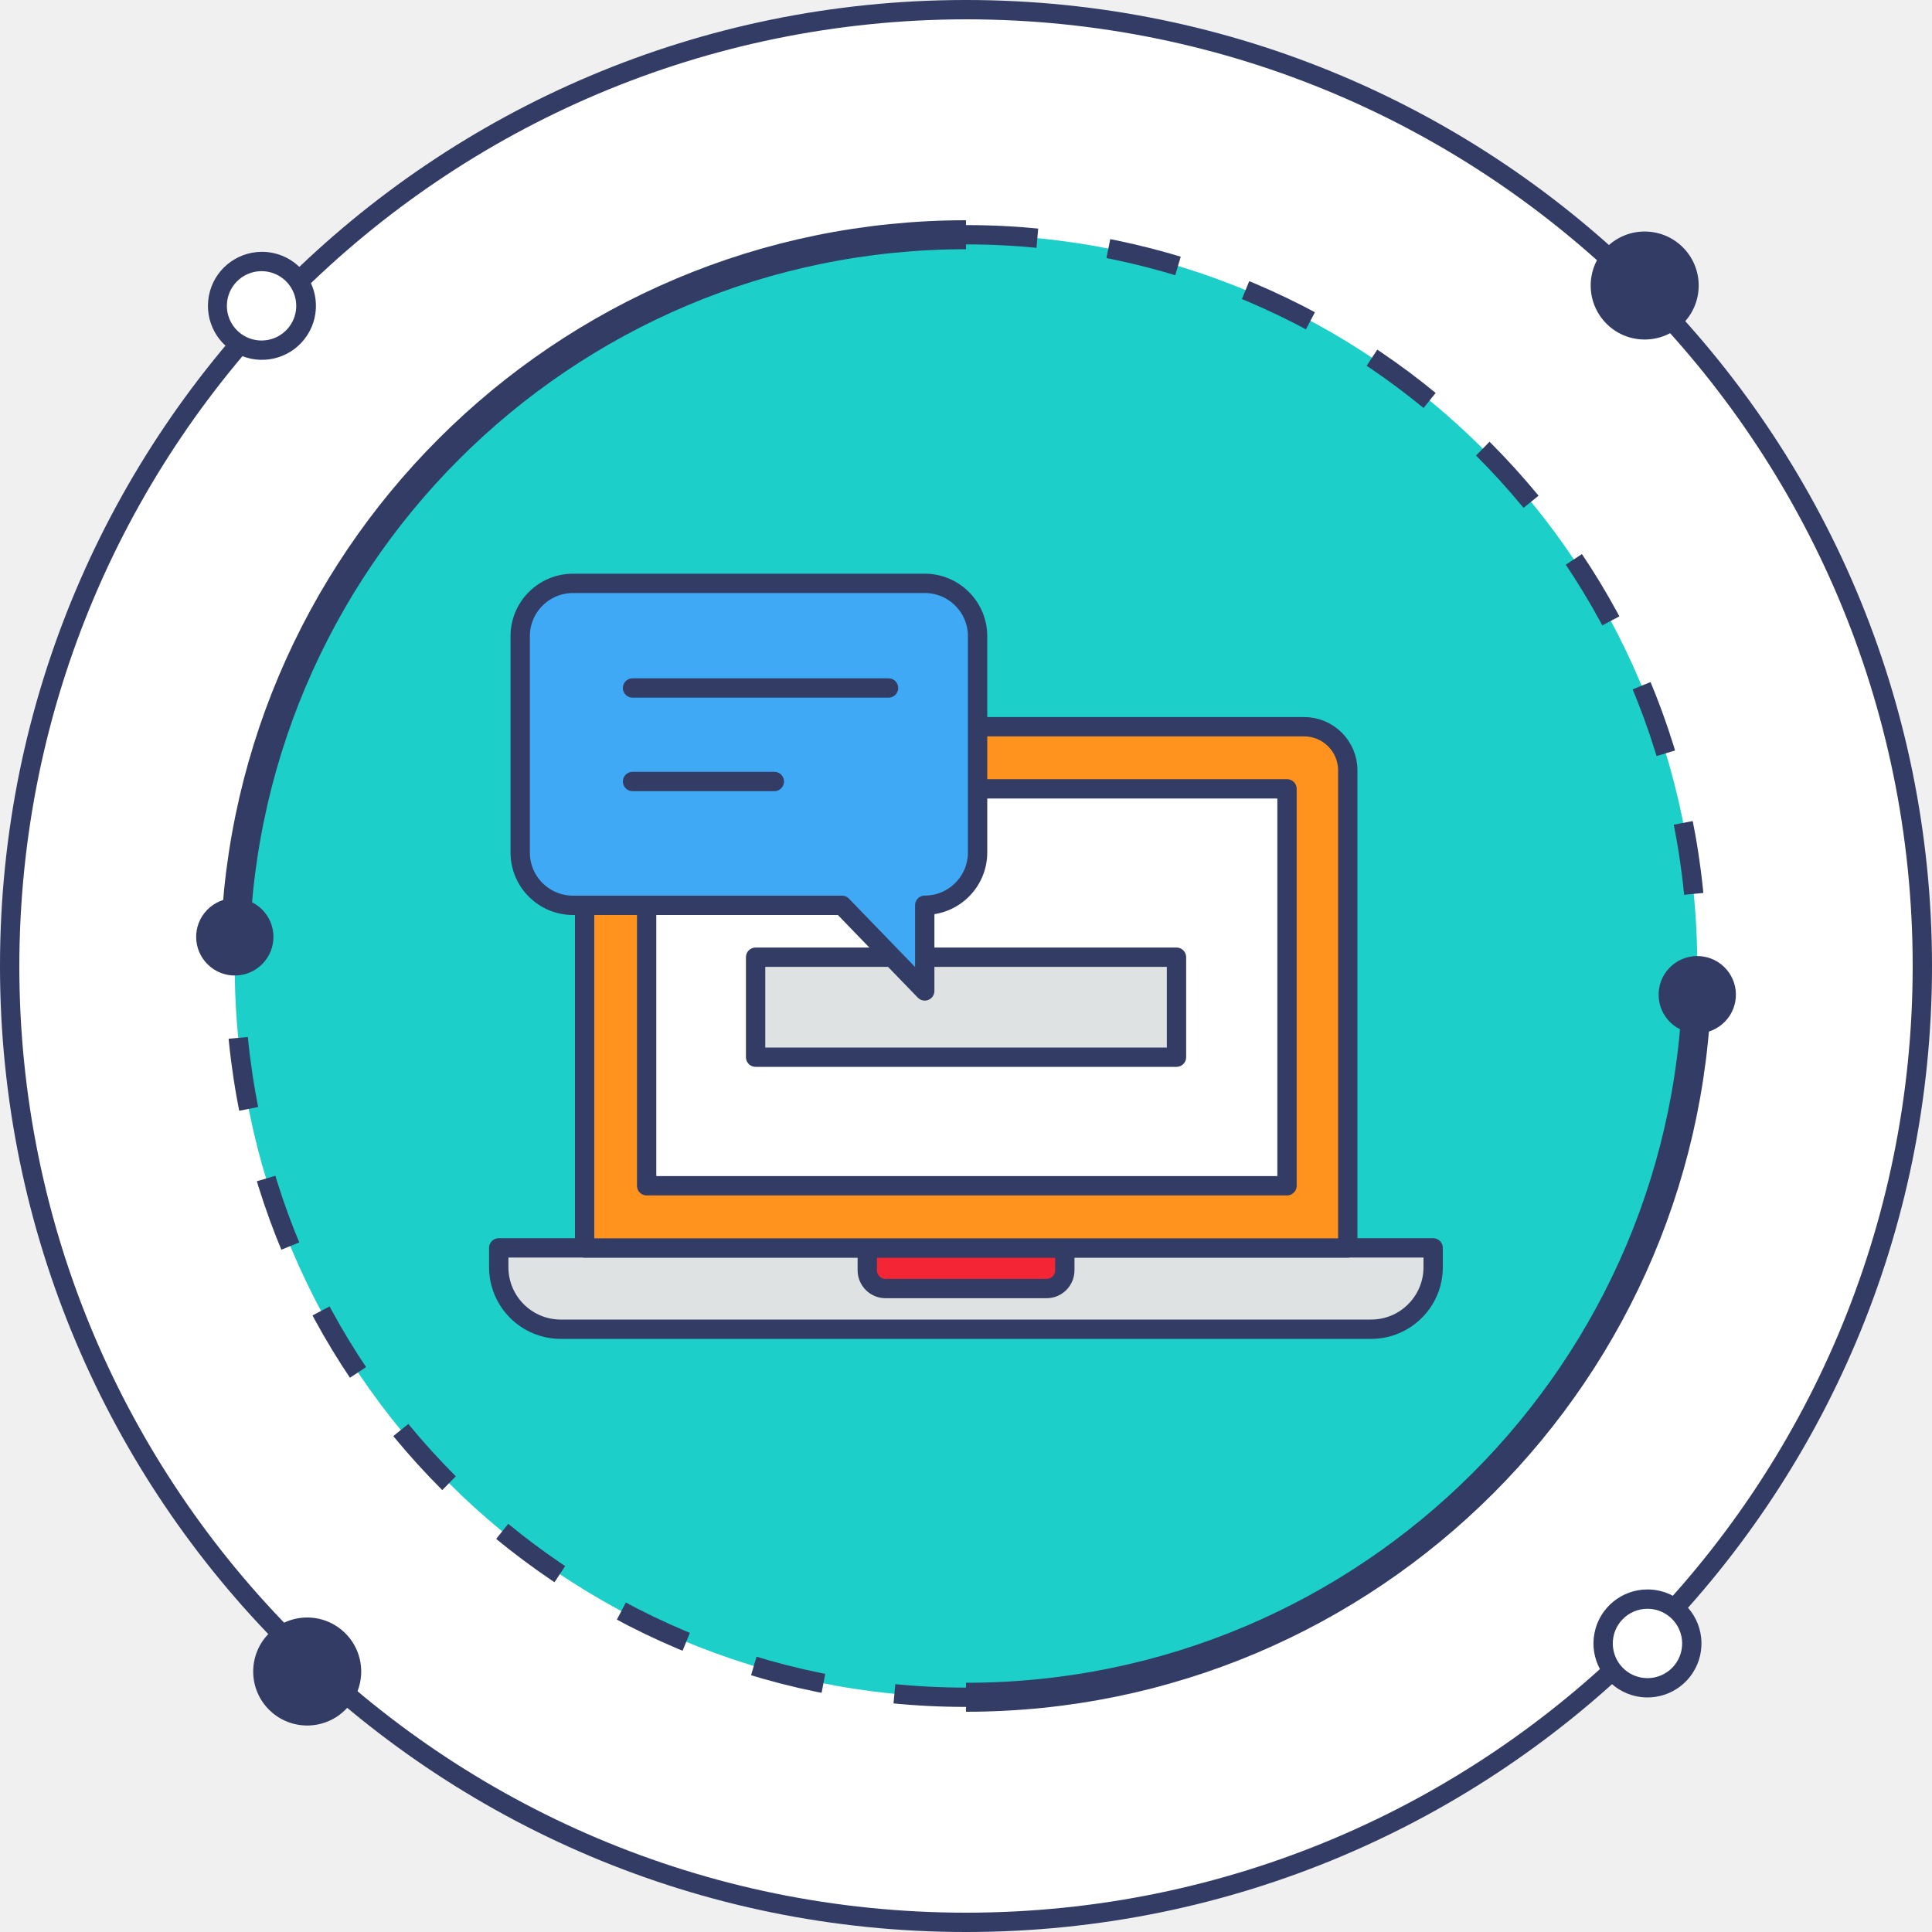
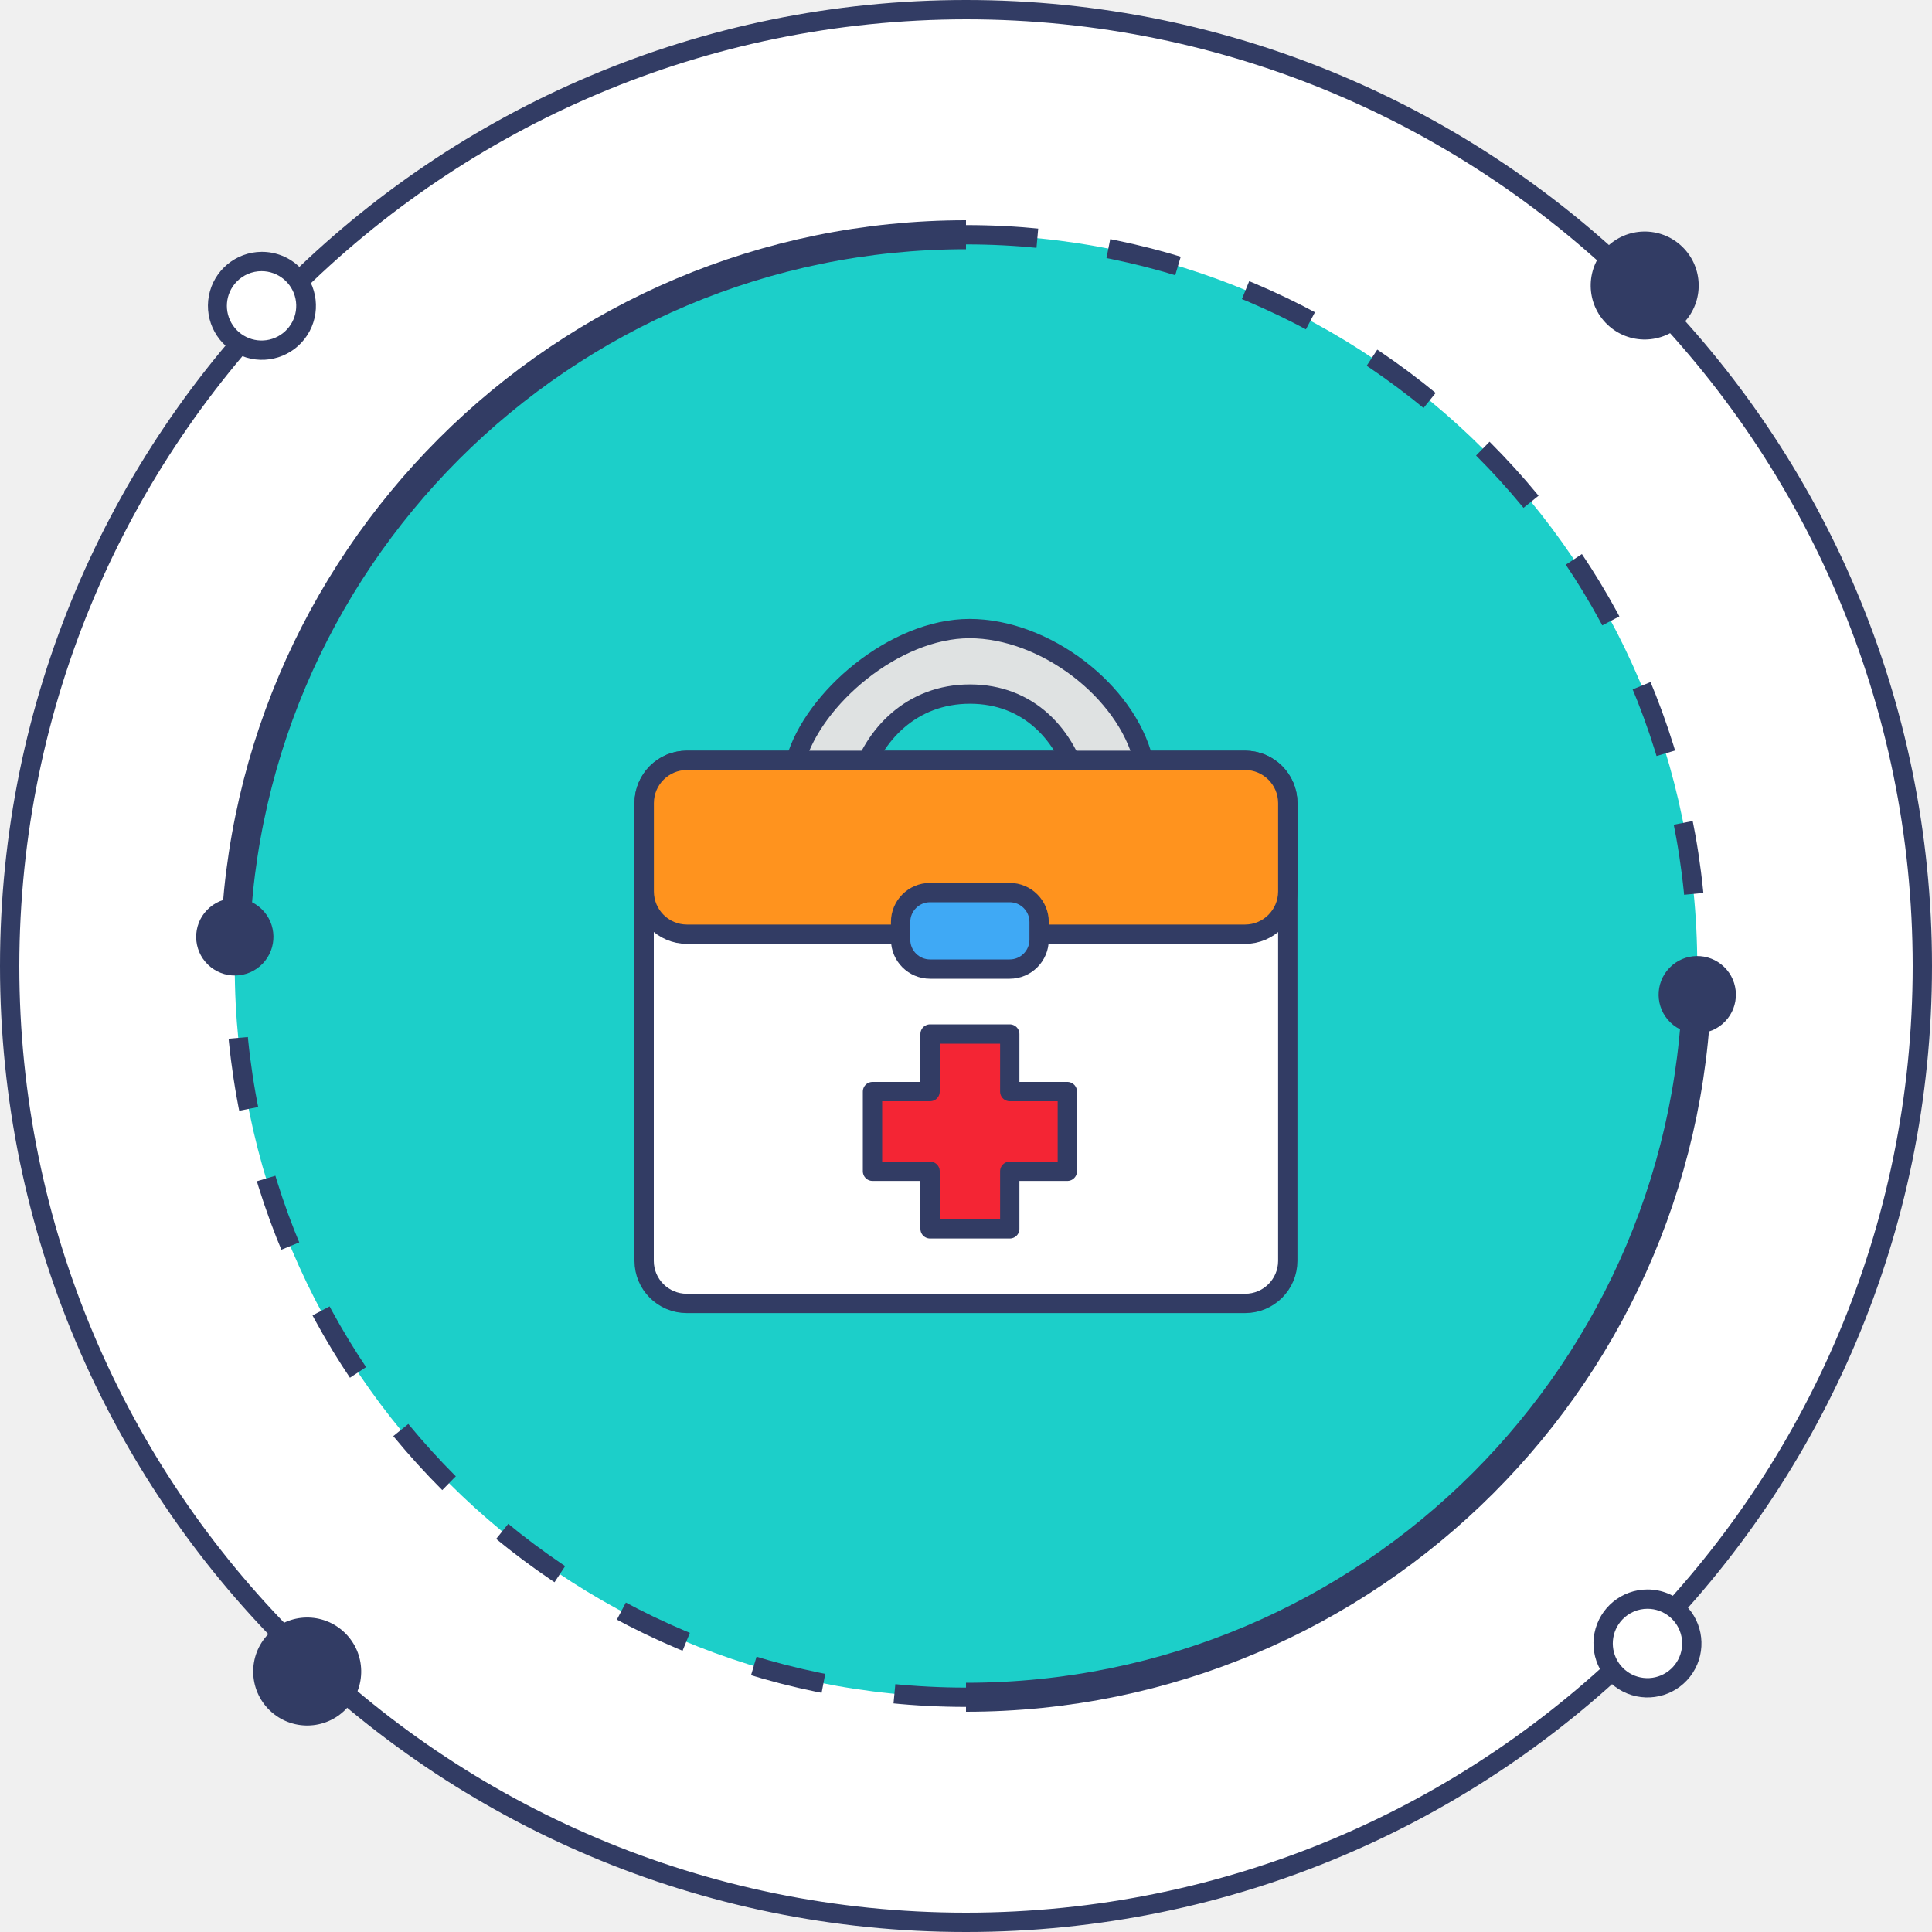
<svg xmlns="http://www.w3.org/2000/svg" width="200" height="200" viewBox="0 0 200 200">
  <g>
    <g>
      <path d="M100,199a99,99,0,1,1,99-99A99.11,99.11,0,0,1,100,199Z" style="fill: #fff" />
      <path d="M100,2A98,98,0,1,1,2,100,98.11,98.11,0,0,1,100,2m0-2A100,100,0,1,0,200,100,100,100,0,0,0,100,0Z" style="fill: #323c64" />
    </g>
    <g>
      <circle cx="100" cy="100" r="75.7" style="fill: #1ccfc9" />
      <circle cx="100" cy="100" r="75.7" style="fill: none;stroke: #323c64;stroke-miterlimit: 10;stroke-width: 2px;stroke-dasharray: 7.432,7.432" />
    </g>
    <path d="M24.3,100A75.7,75.7,0,0,1,100,24.3" style="fill: none;stroke: #323c64;stroke-miterlimit: 10;stroke-width: 3px" />
    <path d="M175.7,100A75.7,75.7,0,0,1,100,175.7" style="fill: none;stroke: #323c64;stroke-miterlimit: 10;stroke-width: 3px" />
    <g>
      <path d="M27.08,36.26a4.59,4.59,0,1,1,3.3-1.4A4.57,4.57,0,0,1,27.08,36.26Z" style="fill: #fff" />
      <path d="M27.08,28.07h0a3.59,3.59,0,1,1-2.59,1.1,3.58,3.58,0,0,1,2.59-1.1m0-2A5.59,5.59,0,1,0,31,27.64a5.58,5.58,0,0,0-3.88-1.57Z" style="fill: #323c64" />
    </g>
    <g>
-       <path d="M170.55,174.73a4.59,4.59,0,1,1,3.3-1.4A4.57,4.57,0,0,1,170.55,174.73Z" style="fill: #fff" />
+       <path d="M170.55,174.73a4.59,4.59,0,1,1,3.31-1.4A4.57,4.57,0,0,1,170.55,174.73Z" style="fill: #fff" />
      <path d="M170.55,166.54h0a3.59,3.59,0,1,1-2.59,1.1,3.58,3.58,0,0,1,2.59-1.1m0-2a5.59,5.59,0,1,0,3.88,1.57,5.58,5.58,0,0,0-3.88-1.57Z" style="fill: #323c64" />
    </g>
    <circle cx="170.26" cy="29.57" r="5.59" transform="translate(30.75 131.54) rotate(-46.02)" style="fill: #323c64" />
    <circle cx="31.79" cy="173.04" r="5.59" transform="translate(-114.79 75.75) rotate(-46.02)" style="fill: #323c64" />
    <circle cx="24.3" cy="96.99" r="4" transform="translate(-62.36 47.12) rotate(-46.02)" style="fill: #323c64" />
    <circle cx="175.7" cy="102.98" r="4" transform="translate(-20.41 157.89) rotate(-46.02)" style="fill: #323c64" />
    <g>
-       <g>
-         <path d="M51.64,129.18h96.72a0,0,0,0,1,0,0v2a6.42,6.42,0,0,1-6.42,6.42H58.05a6.42,6.42,0,0,1-6.42-6.42v-2a0,0,0,0,1,0,0Z" style="fill: #dfe2e2;stroke: #323c64;stroke-linecap: round;stroke-linejoin: round;stroke-width: 2px" />
-         <path d="M89.77,129.18h20.46a0,0,0,0,1,0,0v2.32a1.89,1.89,0,0,1-1.89,1.89H91.67a1.89,1.89,0,0,1-1.89-1.89v-2.32A0,0,0,0,1,89.77,129.18Z" style="fill: #f42534;stroke: #323c64;stroke-linecap: round;stroke-linejoin: round;stroke-width: 2px" />
-         <path d="M65,75.23h70a4.52,4.52,0,0,1,4.52,4.52v49.44a0,0,0,0,1,0,0h-79a0,0,0,0,1,0,0V79.74A4.52,4.52,0,0,1,65,75.23Z" style="fill: #ff931e;stroke: #323c64;stroke-linecap: round;stroke-linejoin: round;stroke-width: 2px" />
-         <rect x="66.94" y="81.66" width="66.29" height="41.09" style="fill: #fff;stroke: #323c64;stroke-linecap: round;stroke-linejoin: round;stroke-width: 2px" />
-       </g>
-       <rect x="78.22" y="99.09" width="43.57" height="10.35" style="fill: #dfe2e2;stroke: #323c64;stroke-linecap: round;stroke-linejoin: round;stroke-width: 2px" />
-       <path d="M95.72,60.39H59.32a5.47,5.47,0,0,0-5.47,5.47V88.25a5.47,5.47,0,0,0,5.47,5.47H87.16l8.57,8.86V93.71h0a5.47,5.47,0,0,0,5.47-5.47V65.85A5.47,5.47,0,0,0,95.72,60.39Z" style="fill: #3fa9f5;stroke: #323c64;stroke-linecap: round;stroke-linejoin: round;stroke-width: 2px" />
-       <g>
-         <line x1="65.48" y1="80.9" x2="80.16" y2="80.9" style="fill: none;stroke: #323c64;stroke-linecap: round;stroke-linejoin: round;stroke-width: 2px" />
-         <line x1="65.48" y1="71.22" x2="91.98" y2="71.22" style="fill: none;stroke: #323c64;stroke-linecap: round;stroke-linejoin: round;stroke-width: 2px" />
-       </g>
+       <rect x="66.68" y="78.71" width="66.63" height="56.22" rx="4.41" ry="4.41" style="fill: #fff;stroke: #323c64;stroke-linecap: round;stroke-linejoin: round;stroke-width: 2px" />
+       <path d="M118.37,78.71c-1.79-7.2-10.21-13.64-18-13.64s-16.17,7.24-18,13.64L89,80.85c1.4-4.8,5.37-9,11.41-9s10,4.16,11.41,9.77Z" style="fill: #dfe2e2;stroke: #323c64;stroke-linecap: round;stroke-linejoin: round;stroke-width: 2px" />
+       <path d="M117.72,78.71H128.9a4.43,4.43,0,0,1,4.41,4.41V92.3a4.43,4.43,0,0,1-4.41,4.41H71.1a4.43,4.43,0,0,1-4.41-4.41V83.12a4.43,4.43,0,0,1,4.41-4.41h46.63" style="fill: #ff931e;stroke: #323c64;stroke-linecap: round;stroke-linejoin: round;stroke-width: 2px" />
+       <polygon points="110.49 121.25 104.53 121.25 104.53 127.21 96.28 127.21 96.28 121.25 90.32 121.25 90.32 113 96.28 113 96.28 107.04 104.53 107.04 104.53 113 110.49 113 110.49 121.25" style="fill: #f42534;stroke: #323c64;stroke-linecap: round;stroke-linejoin: round;stroke-width: 2px" />
+       <rect x="96.44" y="89.2" width="7.92" height="14.34" rx="3.05" ry="3.05" transform="translate(196.77 -4.04) rotate(90)" style="fill: #3fa9f5;stroke: #323c64;stroke-linecap: round;stroke-linejoin: round;stroke-width: 2px" />
    </g>
  </g>
</svg>
